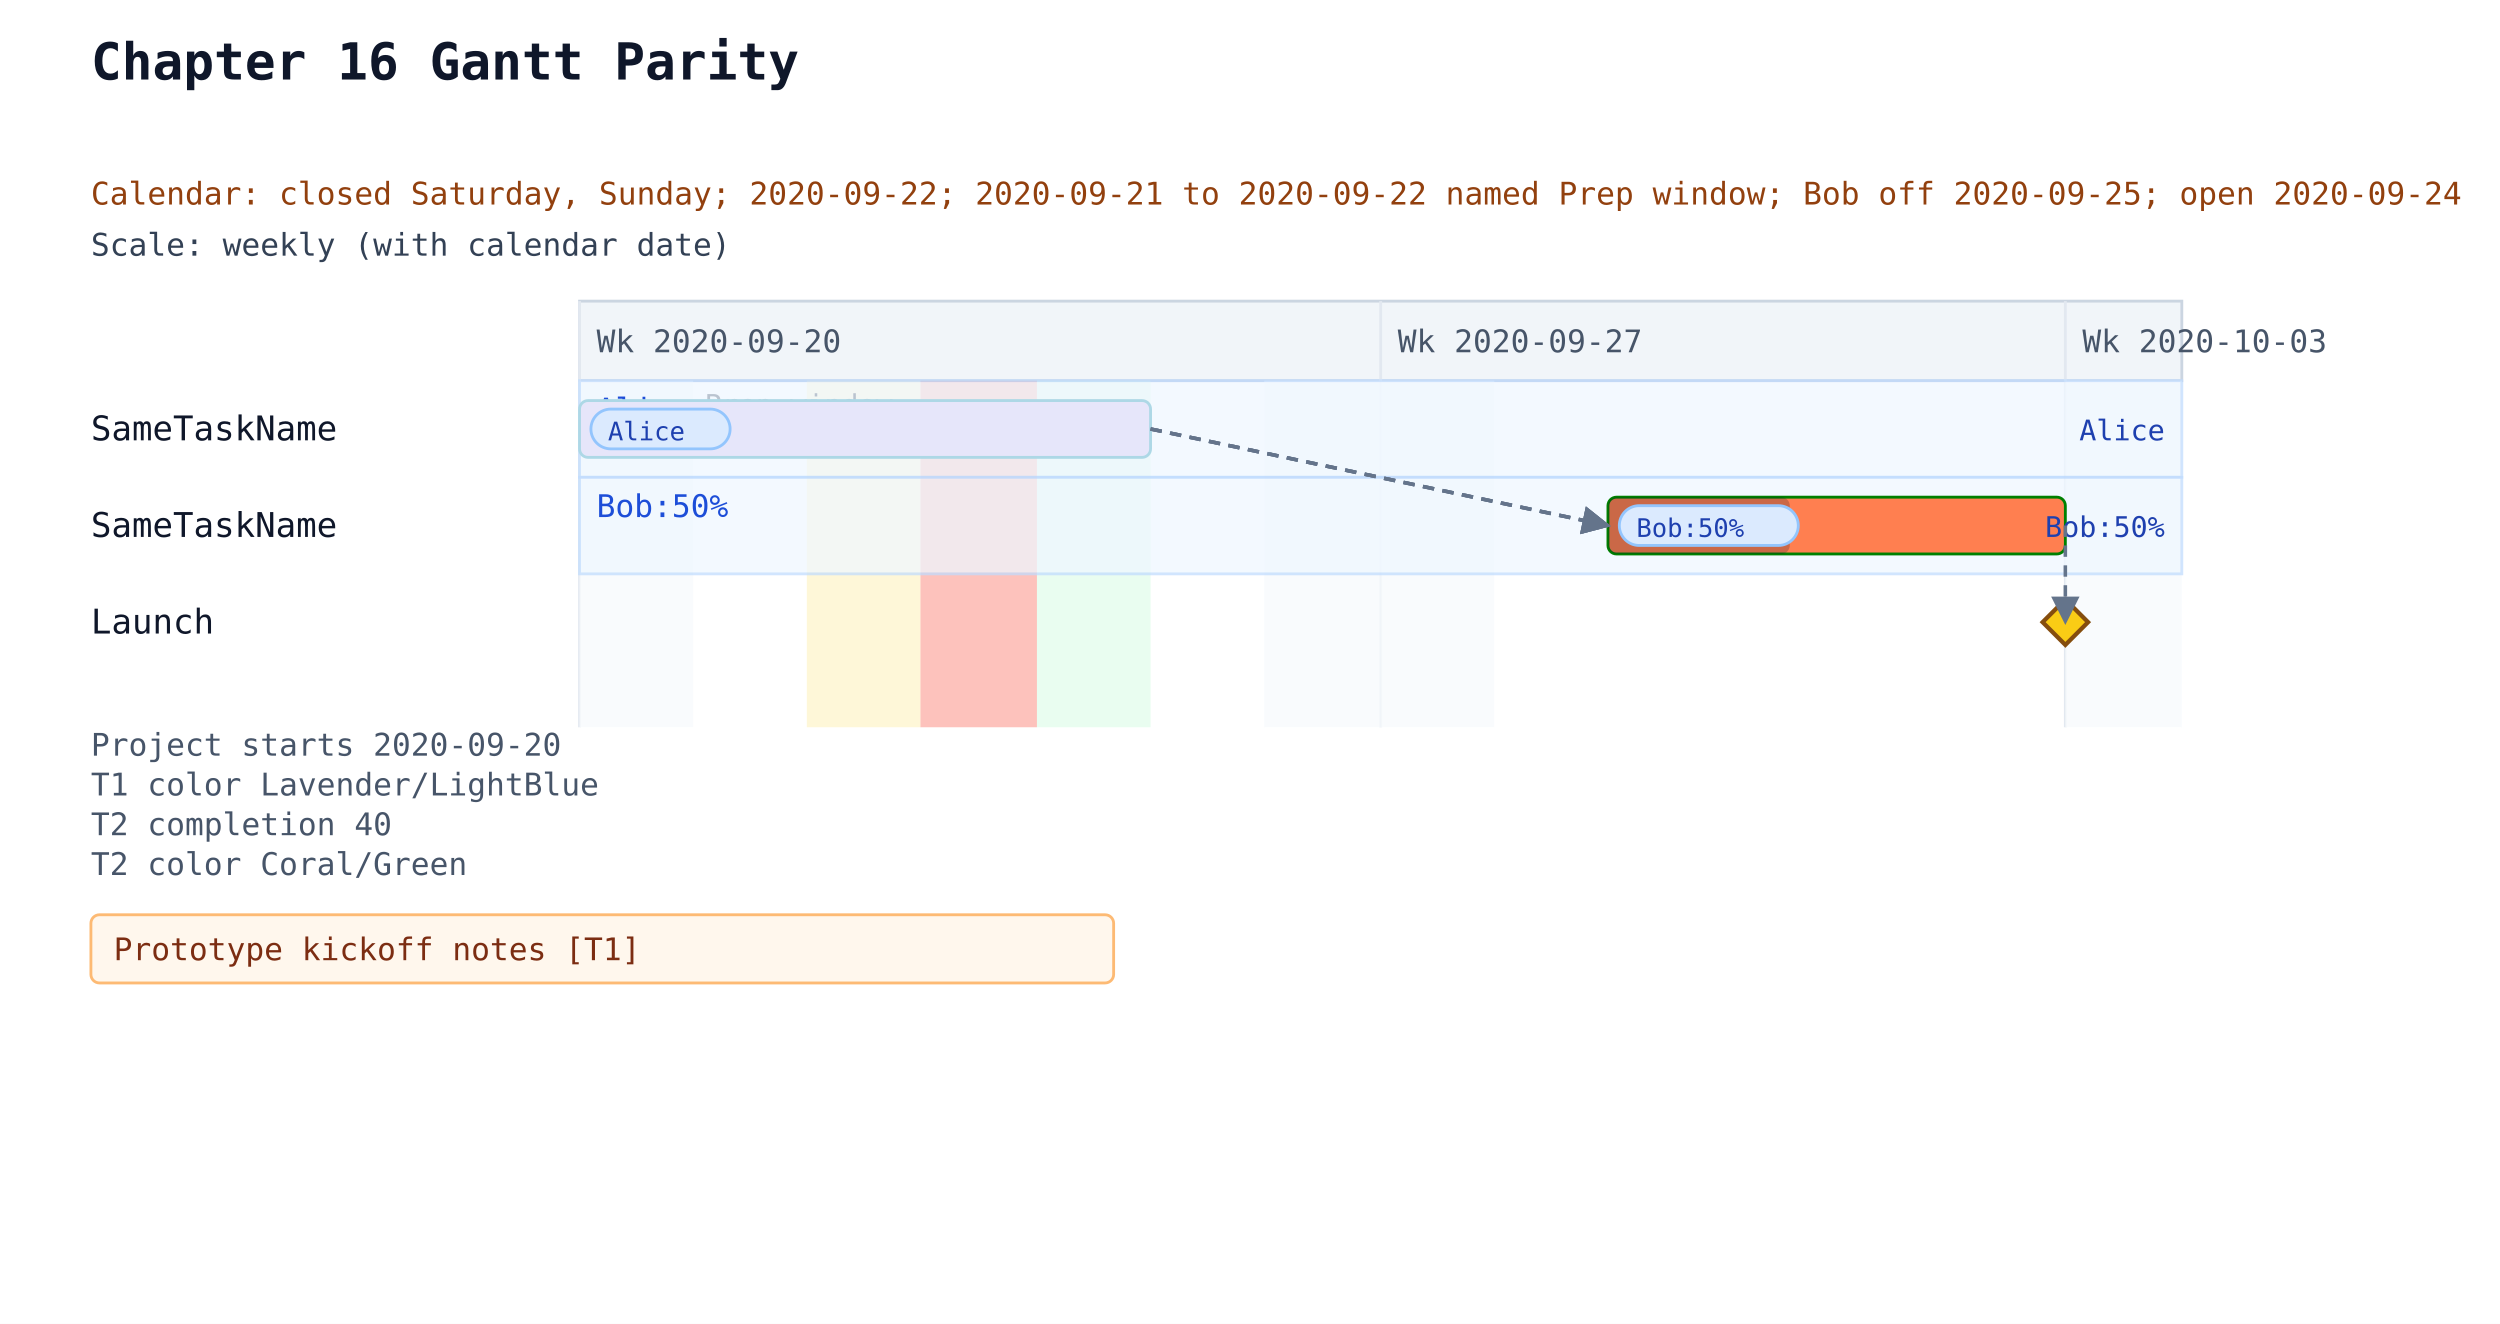
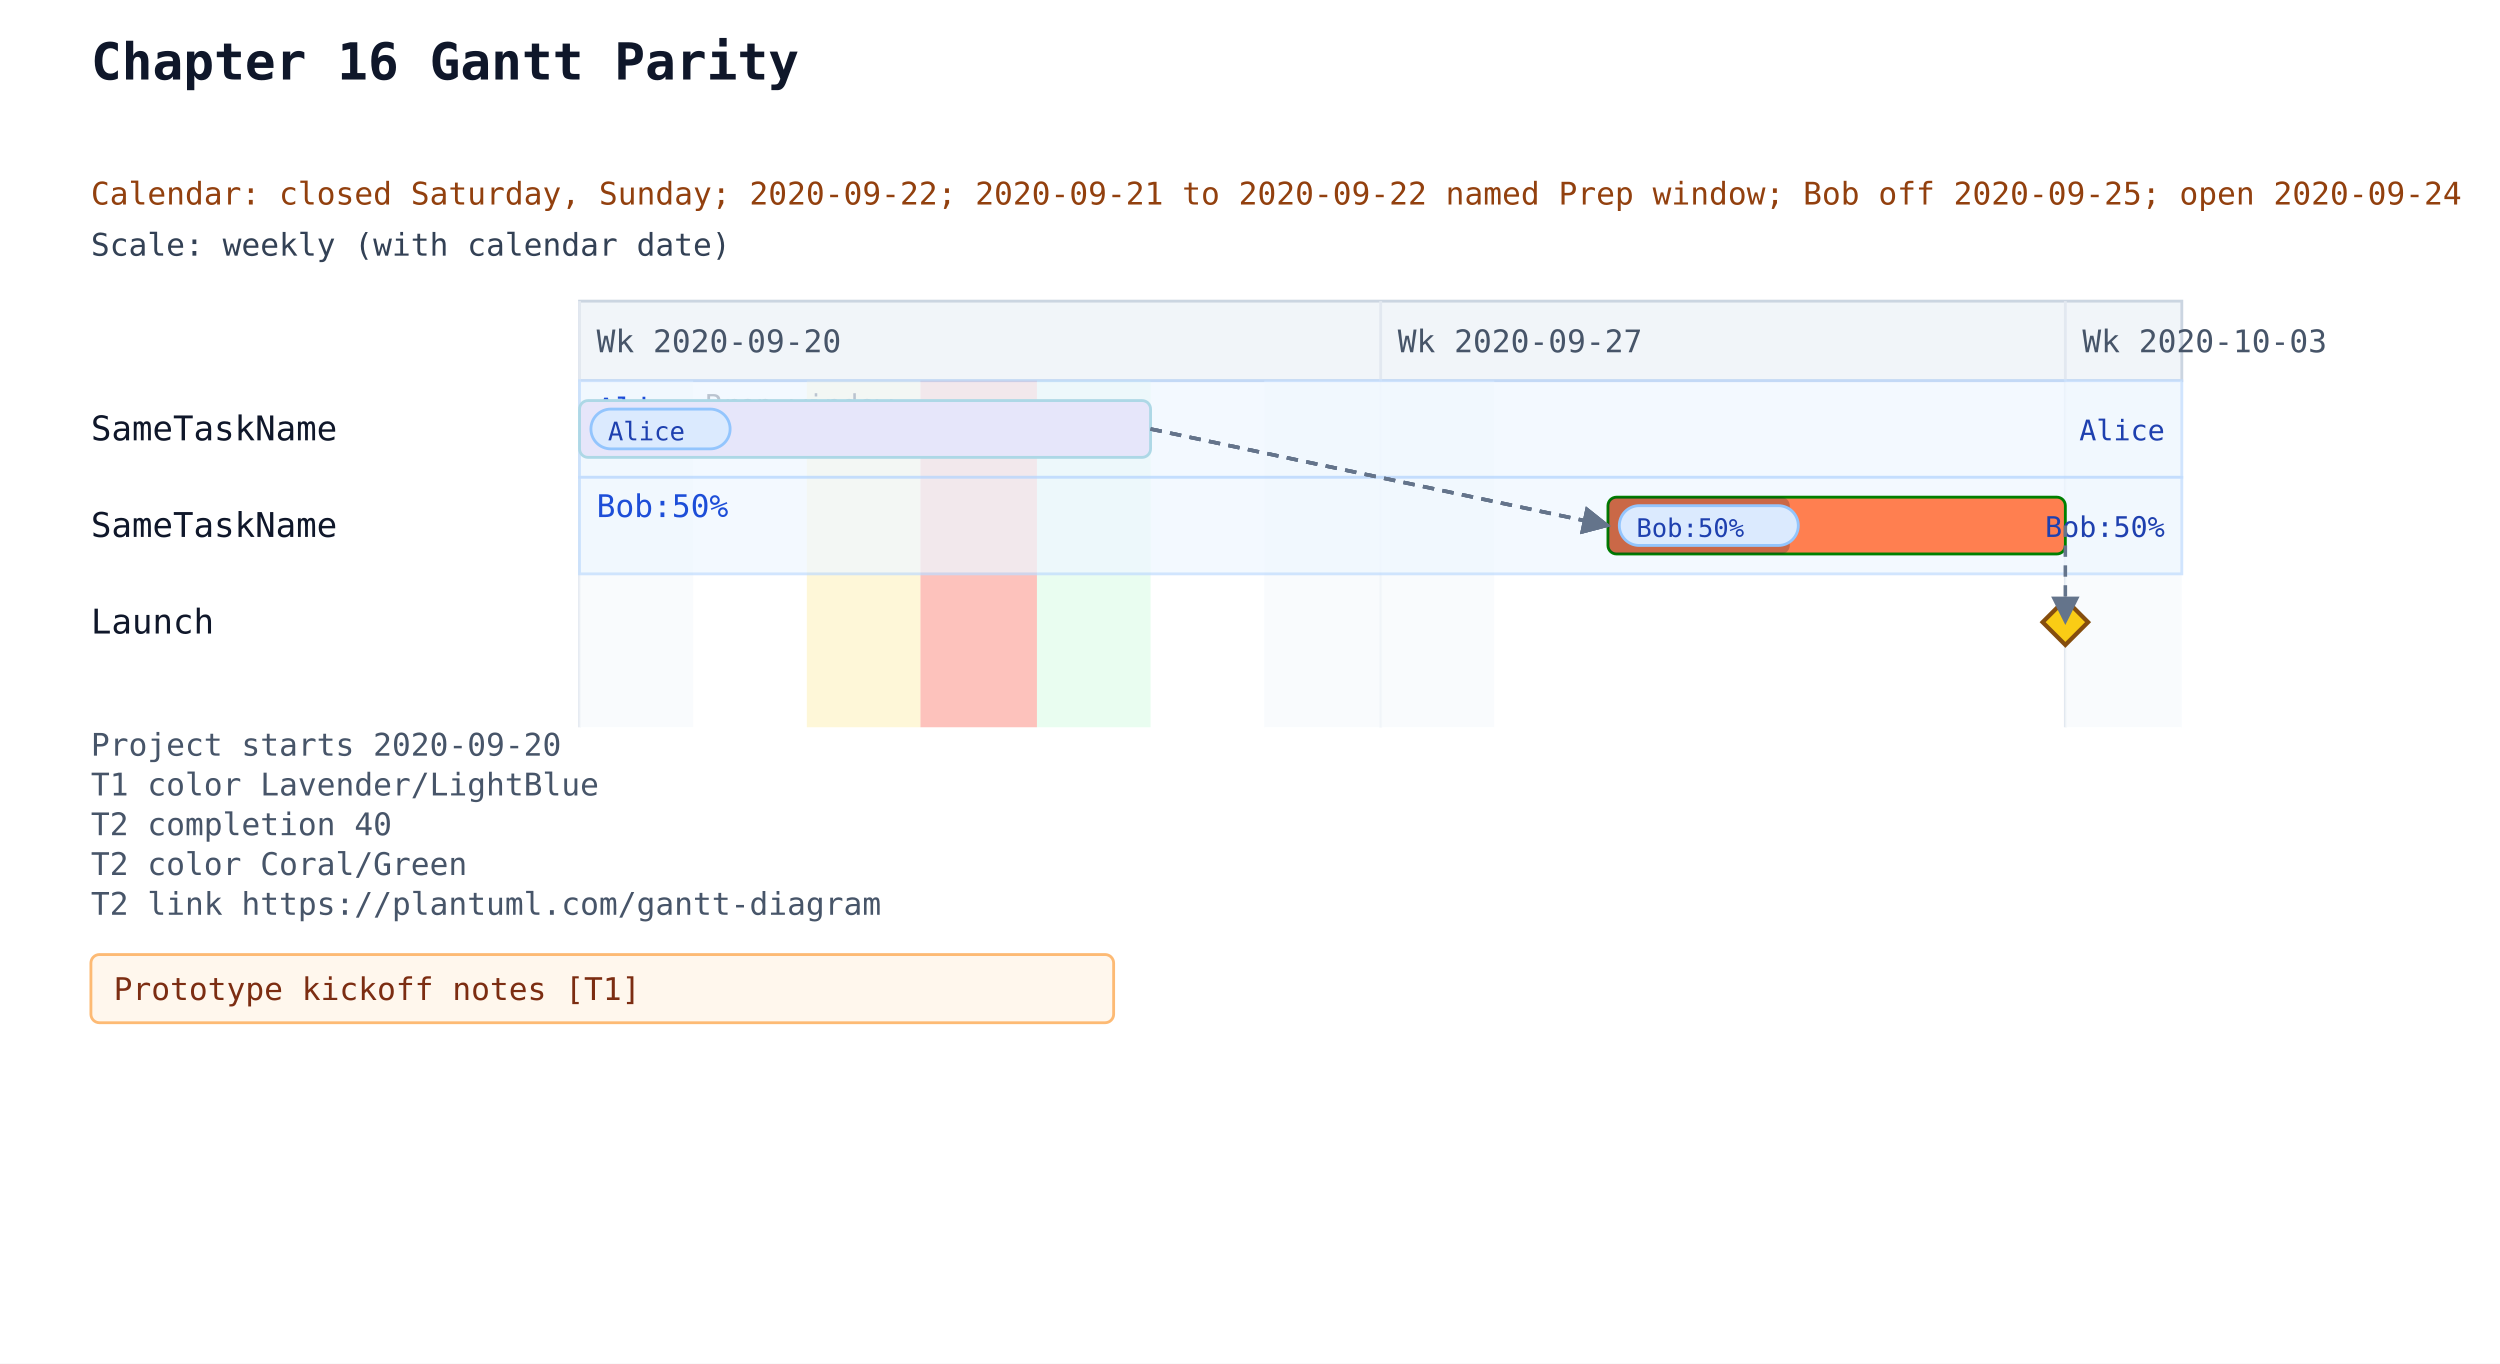
- <svg xmlns="http://www.w3.org/2000/svg" width="880" height="466" viewBox="0 0 880 466">
+ <svg xmlns="http://www.w3.org/2000/svg" xmlns:xlink="http://www.w3.org/1999/xlink" width="880" height="480" viewBox="0 0 880 480">
  <rect width="100%" height="100%" fill="white" />
  <text x="32" y="28" font-family="monospace" font-size="18" font-weight="600" fill="#0f172a">Chapter 16 Gantt Parity</text>
  <text class="gantt-calendar" x="32" y="72" font-family="monospace" font-size="11" fill="#92400e">Calendar: closed Saturday, Sunday; 2020-09-22; 2020-09-21 to 2020-09-22 named Prep window; Bob off 2020-09-25; open 2020-09-24</text>
  <text class="gantt-scale" x="32" y="90" font-family="monospace" font-size="11" fill="#334155">Scale: weekly (with calendar date)</text>
  <rect x="204" y="106" width="564" height="28" fill="#f1f5f9" stroke="#cbd5e1" stroke-width="1" />
  <line x1="204" y1="106" x2="204" y2="256" stroke="#e2e8f0" stroke-width="1" />
  <text class="gantt-scale-tick" data-gantt-tick-day="2020-09-20" x="210" y="124" font-family="monospace" font-size="11" fill="#475569">Wk 2020-09-20</text>
  <line x1="486" y1="106" x2="486" y2="256" stroke="#e2e8f0" stroke-width="1" />
  <text class="gantt-scale-tick" data-gantt-tick-day="2020-09-27" x="492" y="124" font-family="monospace" font-size="11" fill="#475569">Wk 2020-09-27</text>
  <line x1="727" y1="106" x2="727" y2="256" stroke="#e2e8f0" stroke-width="1" />
  <text class="gantt-scale-tick" data-gantt-tick-day="2020-10-03" x="733" y="124" font-family="monospace" font-size="11" fill="#475569">Wk 2020-10-03</text>
  <rect class="gantt-closed-range" x="284" y="134" width="40" height="122" fill="#fef3c7" opacity="0.7" />
  <rect class="gantt-open-range" data-gantt-open="2020-09-24 to 2020-09-24" x="365" y="134" width="40" height="122" fill="#dcfce7" opacity="0.62" />
  <text class="gantt-day-marker-label" x="248" y="146" font-family="monospace" font-size="10" fill="#334155">Prep window</text>
  <rect class="gantt-day-marker" data-gantt-day-marker="2020-09-23 to 2020-09-23" x="324" y="134" width="41" height="122" fill="salmon" opacity="0.48" />
  <rect class="gantt-closed-weekday" data-gantt-day="2020-09-20" x="204" y="134" width="40" height="122" fill="#f8fafc" opacity="0.82" />
  <rect class="gantt-closed-weekday" data-gantt-day="2020-09-26" x="445" y="134" width="41" height="122" fill="#f8fafc" opacity="0.82" />
  <rect class="gantt-closed-weekday" data-gantt-day="2020-09-27" x="486" y="134" width="40" height="122" fill="#f8fafc" opacity="0.82" />
  <rect class="gantt-closed-weekday" data-gantt-day="2020-10-03" x="727" y="134" width="41" height="122" fill="#f8fafc" opacity="0.82" />
  <rect class="resource-lane" x="204" y="134" width="564" height="34" fill="#eff6ff" stroke="#bfdbfe" stroke-width="1" opacity="0.72" />
  <text x="210" y="148" font-family="monospace" font-size="11" fill="#1d4ed8">Alice</text>
  <rect class="resource-lane" x="204" y="168" width="564" height="34" fill="#eff6ff" stroke="#bfdbfe" stroke-width="1" opacity="0.72" />
  <text x="210" y="182" font-family="monospace" font-size="11" fill="#1d4ed8">Bob:50%</text>
  <text x="32" y="155" font-family="monospace" font-size="12" fill="#0f172a">SameTaskName</text>
  <rect class="gantt-task" data-gantt-start="2020-09-20" data-gantt-workload="3" data-gantt-duration="5" data-gantt-resources="Alice" data-gantt-load="Alice" data-gantt-completion="0" data-gantt-deleted="false" x="204" y="141" width="201" height="20" rx="3" ry="3" fill="Lavender" stroke="LightBlue" stroke-width="1" />
  <rect class="gantt-resource-pill" x="208" y="144" width="49" height="14" rx="7" ry="7" fill="#dbeafe" stroke="#93c5fd" stroke-width="1" />
  <text class="gantt-resource" data-gantt-load="Alice" x="214" y="155" font-family="monospace" font-size="9" fill="#1e40af">Alice</text>
  <text x="762" y="155" text-anchor="end" font-family="monospace" font-size="10" fill="#1e40af">Alice</text>
  <text x="32" y="189" font-family="monospace" font-size="12" fill="#0f172a">SameTaskName</text>
-   <rect class="gantt-task" data-gantt-start="2020-09-29" data-gantt-workload="2" data-gantt-duration="4" data-gantt-resources="Bob:50%" data-gantt-load="Bob:50%" data-gantt-completion="40" data-gantt-deleted="false" x="566" y="175" width="161" height="20" rx="3" ry="3" fill="Coral" stroke="Green" stroke-width="1" />
-   <rect class="gantt-task-completion" x="566" y="175" width="64" height="20" rx="3" ry="3" fill="#0f172a" opacity="0.22" />
+   <a class="gantt-task-link" xlink:href="https://plantuml.com/gantt-diagram">
+     <rect class="gantt-task" data-gantt-start="2020-09-29" data-gantt-workload="2" data-gantt-duration="4" data-gantt-resources="Bob:50%" data-gantt-load="Bob:50%" data-gantt-completion="40" data-gantt-link="https://plantuml.com/gantt-diagram" data-gantt-deleted="false" x="566" y="175" width="161" height="20" rx="3" ry="3" fill="Coral" stroke="Green" stroke-width="1" />
+     <rect class="gantt-task-completion" x="566" y="175" width="64" height="20" rx="3" ry="3" fill="#0f172a" opacity="0.22" />
+   </a>
  <rect class="gantt-resource-pill" x="570" y="178" width="63" height="14" rx="7" ry="7" fill="#dbeafe" stroke="#93c5fd" stroke-width="1" />
  <text class="gantt-resource" data-gantt-load="Bob:50%" x="576" y="189" font-family="monospace" font-size="9" fill="#1e40af">Bob:50%</text>
  <text x="762" y="189" text-anchor="end" font-family="monospace" font-size="10" fill="#1e40af">Bob:50%</text>
  <text x="32" y="223" font-family="monospace" font-size="12" fill="#0f172a">Launch</text>
  <polygon class="gantt-milestone" points="727,211 735,219 727,227 719,219" fill="#facc15" stroke="#854d0e" stroke-width="1.5" />
  <line class="gantt-dependency gantt-dependency-starts" data-gantt-from="T1" data-gantt-to="T2" x1="405" y1="151" x2="566" y2="185" stroke="#64748b" stroke-width="1.25" stroke-dasharray="4 3" marker-end="url(#gantt-arrow)" />
  <line class="gantt-dependency gantt-dependency-starts" data-gantt-from="T1" data-gantt-to="T2" x1="405" y1="151" x2="566" y2="185" stroke="#64748b" stroke-width="1.25" stroke-dasharray="4 3" marker-end="url(#gantt-arrow)" />
  <line class="gantt-dependency gantt-dependency-happens" data-gantt-from="T2" data-gantt-to="Launch" x1="727" y1="185" x2="727" y2="219" stroke="#64748b" stroke-width="1.25" stroke-dasharray="4 3" marker-end="url(#gantt-arrow)" />
  <line class="gantt-dependency gantt-dependency-requires" data-gantt-from="T1" data-gantt-to="T2" x1="405" y1="151" x2="566" y2="185" stroke="#64748b" stroke-width="1.25" stroke-dasharray="4 3" marker-end="url(#gantt-arrow)" />
  <defs>
    <marker id="gantt-arrow" viewBox="0 0 10 10" refX="9" refY="5" markerWidth="8" markerHeight="8" orient="auto-start-reverse">
      <path d="M0,0 L10,5 L0,10 z" fill="#64748b" />
    </marker>
  </defs>
  <text x="32" y="266" font-family="monospace" font-size="11" fill="#475569">Project starts 2020-09-20</text>
  <text x="32" y="280" font-family="monospace" font-size="11" fill="#475569">T1 color Lavender/LightBlue</text>
  <text x="32" y="294" font-family="monospace" font-size="11" fill="#475569">T2 completion 40</text>
  <text x="32" y="308" font-family="monospace" font-size="11" fill="#475569">T2 color Coral/Green</text>
-   <rect class="gantt-note" data-gantt-note-position="bottom" data-gantt-note-target="T1" x="32" y="322" width="360" height="24" rx="3" ry="3" fill="#fff7ed" stroke="#fdba74" stroke-width="1" />
-   <text class="gantt-note-text" x="40" y="338" font-family="monospace" font-size="11" fill="#7c2d12">Prototype kickoff notes [T1]</text>
+   <text x="32" y="322" font-family="monospace" font-size="11" fill="#475569">T2 link https://plantuml.com/gantt-diagram</text>
+   <rect class="gantt-note" data-gantt-note-position="bottom" data-gantt-note-target="T1" x="32" y="336" width="360" height="24" rx="3" ry="3" fill="#fff7ed" stroke="#fdba74" stroke-width="1" />
+   <text class="gantt-note-text" x="40" y="352" font-family="monospace" font-size="11" fill="#7c2d12">Prototype kickoff notes [T1]</text>
</svg>
